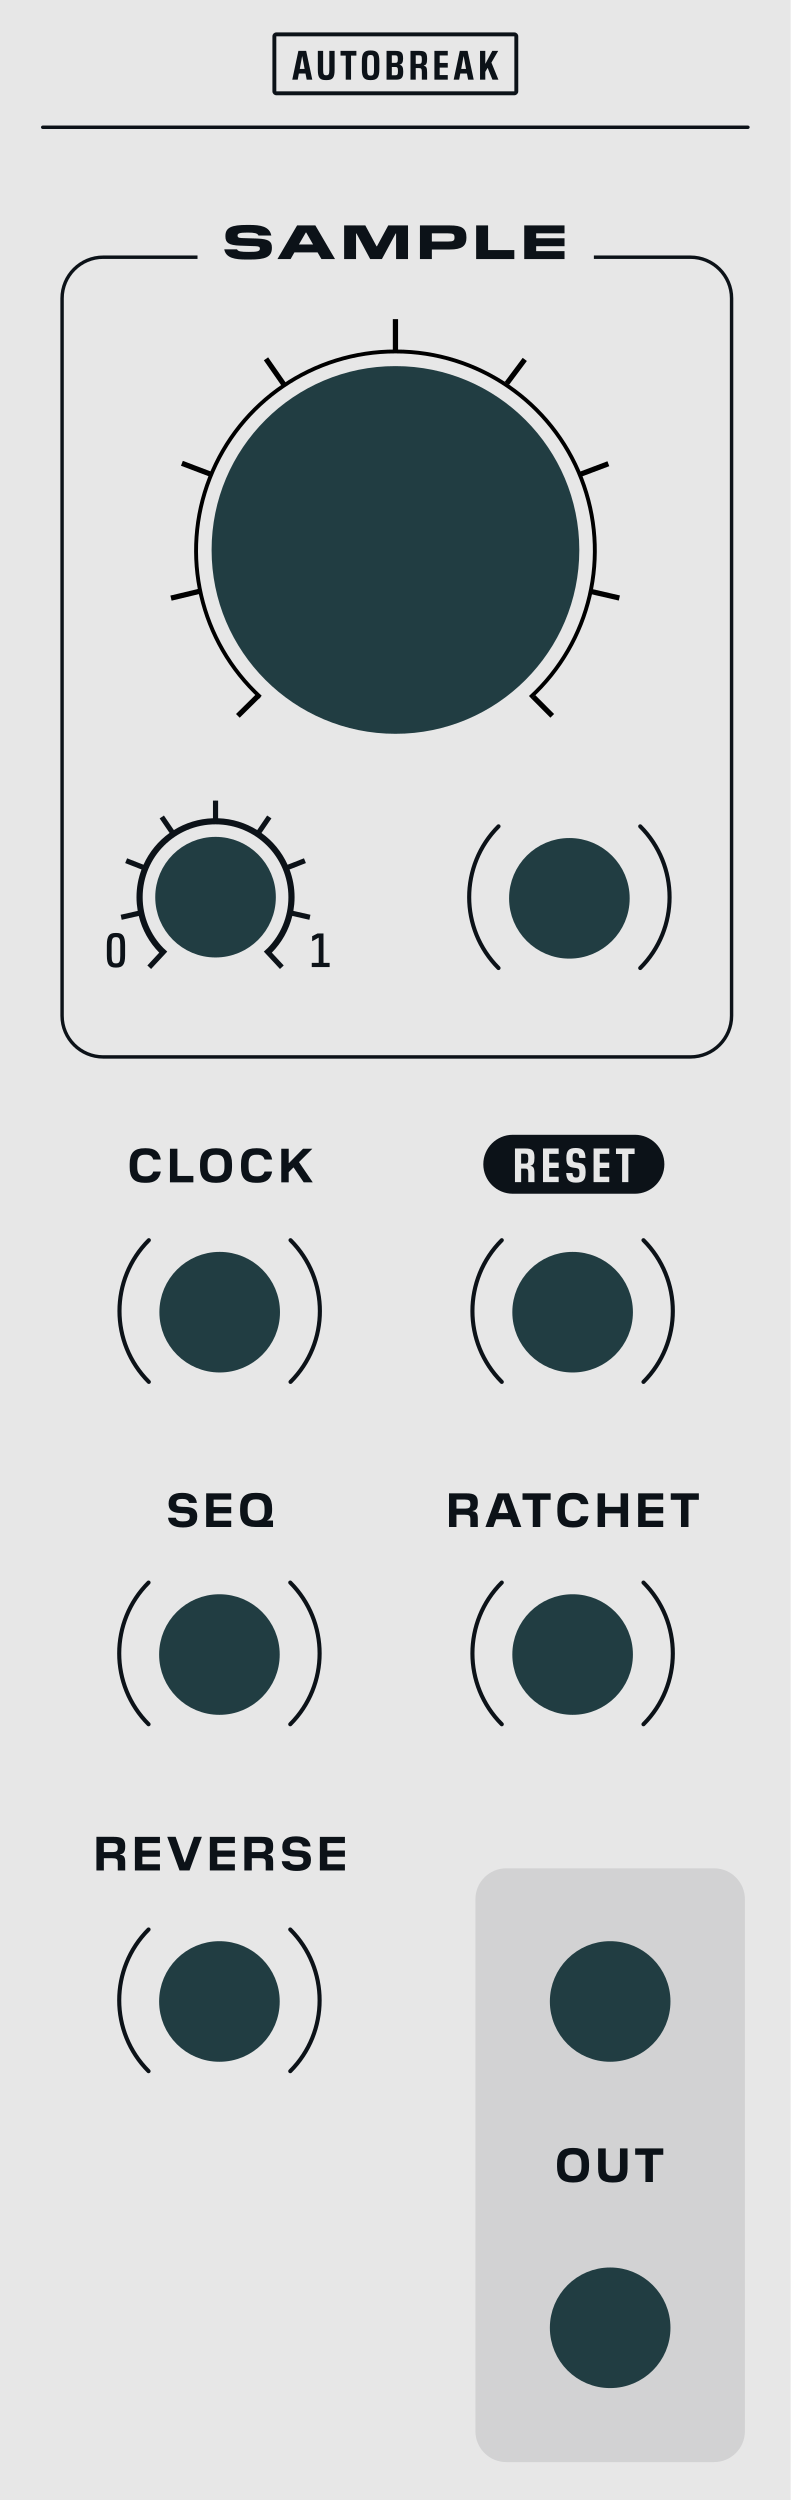
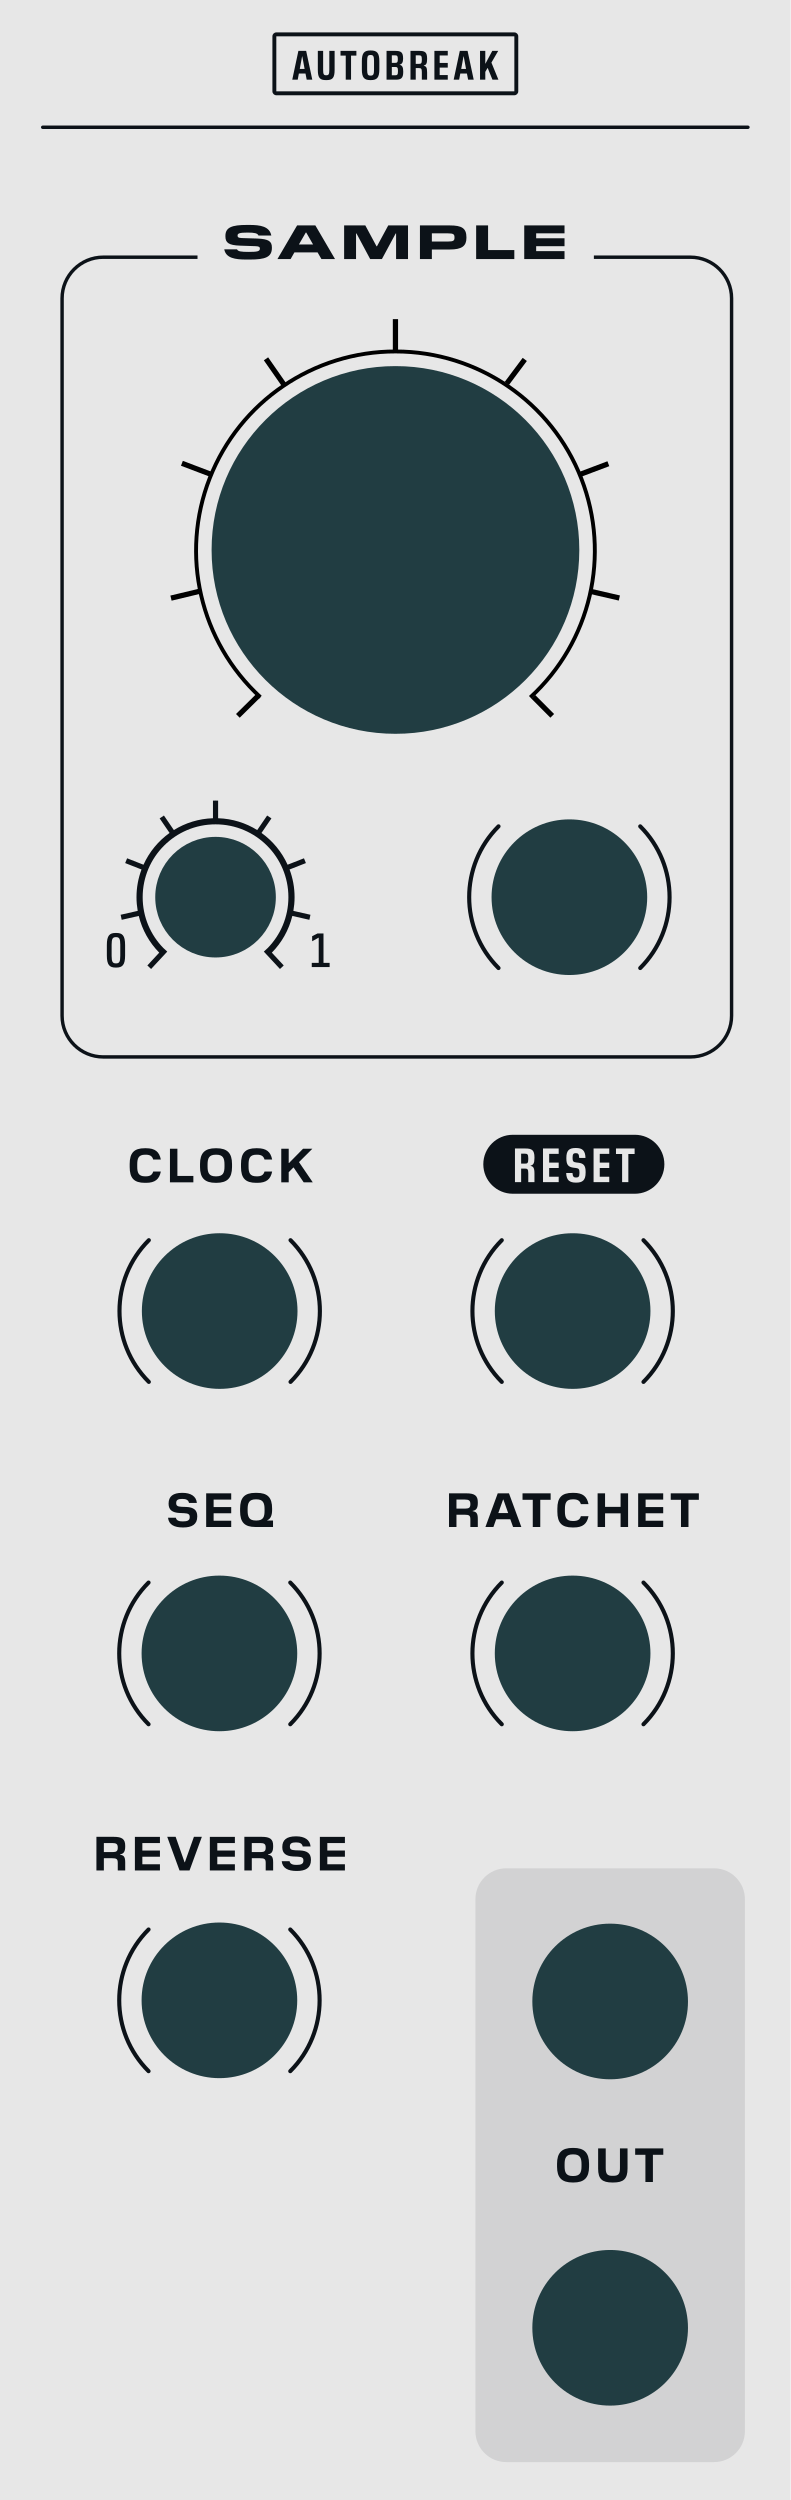
<svg xmlns="http://www.w3.org/2000/svg" version="1.1" id="Ebene_2" x="0px" y="0px" width="40.64mm" height="128.5mm" viewBox="0 0 115.2 364.252" style="enable-background:new 0 0 115.2 364.252;" xml:space="preserve">
  <defs id="defs63" />
  <style type="text/css" id="style2">
	.st0{fill:#F3EDE7;}
</style>
  <rect style="fill:#e7e7e7;fill-opacity:1;stroke-width:0.726;stroke-dasharray:none" id="rect350" width="115.2" height="364.252" x="0" y="-2.8421709e-14" />
  <path class="st0" d="M 82.251,36.591 H 78.119 V 35.87 h 4.132 V 34.714 H 78.119 V 34 h 4.132 v -1.156 h -5.869 v 4.903 h 5.869 z m -7.314,-0.154 h -3.824 v -3.593 h -1.737 v 4.903 h 5.561 z M 65.275,34 c 0.784,0 0.945,0.14 0.945,0.567 v 0.063 c 0,0.42 -0.147,0.561 -0.938,0.561 h -2.36 V 34 Z m -2.353,2.353 h 2.62 c 1.765,0 2.416,-0.519 2.416,-1.688 v -0.098 c 0,-1.317 -0.686,-1.723 -2.416,-1.723 h -4.356 v 4.903 h 1.737 v -1.394 z m -3.475,-3.509 h -2.878 l -1.646,3.04 H 54.86 l -1.632,-3.04 h -3.089 v 4.903 h 1.737 v -3.733 h 0.063 l 1.996,3.733 h 1.709 l 2.01,-3.733 h 0.056 v 3.733 h 1.737 z m -14.829,1.036 0.995,1.737 h -2.059 l 1.001,-1.737 z m 1.331,-1.036 h -2.661 l -2.865,4.903 h 1.919 l 0.553,-0.974 h 3.376 l 0.561,0.974 h 1.982 z m -9.556,4.972 c 2.255,0 3.222,-0.35 3.222,-1.695 v -0.056 c 0,-0.903 -0.462,-1.239 -2.143,-1.31 l -2.248,-0.07 c -0.498,-0.021 -0.609,-0.126 -0.609,-0.35 v -0.014 c 0,-0.308 0.259,-0.434 1.457,-0.434 1.037,0 1.457,0.098 1.59,0.434 h 1.87 c -0.259,-1.338 -1.59,-1.548 -3.201,-1.548 h -0.35 c -2.22,0 -3.138,0.364 -3.138,1.597 v 0.07 c 0,0.931 0.476,1.295 2.143,1.352 l 2.27,0.077 c 0.483,0.021 0.609,0.119 0.609,0.343 v 0.035 c -0.014,0.364 -0.357,0.456 -1.597,0.456 -1.163,0 -1.59,-0.07 -1.73,-0.371 h -1.863 c 0.245,1.289 1.59,1.484 3.222,1.484 z" id="path4" style="stroke:none;fill-opacity:1;fill:#0c1218" />
  <path class="st0" d="m 86.528,37.723 h 14.063 c 1.589,0 3.025,0.643 4.066,1.684 1.041,1.041 1.684,2.477 1.684,4.066 v 104.523 c 0,1.589 -0.643,3.025 -1.684,4.066 -1.041,1.041 -2.477,1.684 -4.066,1.684 H 15.046 c -1.589,0 -3.025,-0.643 -4.066,-1.684 -1.041,-1.041 -1.684,-2.477 -1.684,-4.066 V 43.473 c 0,-1.589 0.643,-3.025 1.684,-4.066 1.041,-1.041 2.477,-1.684 4.066,-1.684 h 13.731 v -0.5 H 15.046 c -3.452,0 -6.25,2.798 -6.25,6.25 v 104.523 c 0,3.452 2.798,6.25 6.25,6.25 h 85.545 c 3.452,0 6.25,-2.798 6.25,-6.25 V 43.473 c 0,-3.452 -2.798,-6.25 -6.25,-6.25 H 86.528 Z" id="path6" style="stroke:none;fill-opacity:1;fill:#0c1218" />
  <path class="st0" d="m 45.078,134.018 c 0.058,-0.243 0.11,-0.488 0.156,-0.736 l -2.488,-0.566 c 0.113,-0.648 0.176,-1.313 0.175,-1.993 0,-1.421 -0.259,-2.781 -0.73,-4.038 l 2.38,-0.935 c -0.089,-0.235 -0.184,-0.467 -0.285,-0.696 l -2.384,0.936 c -0.84,-1.86 -2.158,-3.455 -3.8,-4.631 l 1.446,-2.117 c -0.204,-0.145 -0.412,-0.285 -0.624,-0.42 l -1.447,2.118 c -1.663,-1.035 -3.61,-1.656 -5.697,-1.723 v -2.566 c -0.125,-0.003 -0.25,-0.009 -0.376,-0.009 -0.126,0 -0.251,0.006 -0.376,0.009 v 2.566 c -2.087,0.067 -4.033,0.688 -5.697,1.723 l -1.447,-2.118 c -0.212,0.135 -0.42,0.275 -0.624,0.42 l 1.446,2.117 c -1.641,1.176 -2.96,2.772 -3.8,4.631 l -2.384,-0.936 c -0.101,0.229 -0.196,0.461 -0.285,0.696 l 2.38,0.935 c -0.471,1.257 -0.73,2.617 -0.73,4.038 0,0.68 0.062,1.345 0.176,1.993 l -2.488,0.566 c 0.046,0.248 0.098,0.493 0.156,0.736 l 2.485,-0.565 c 0.5,2.054 1.549,3.893 2.984,5.349 l -1.731,1.865 c 0.178,0.177 0.361,0.348 0.548,0.516 l 2.351,-2.532 -0.551,-0.512 -0.003,0.003 c -1.872,-1.915 -3.026,-4.529 -3.026,-7.419 0,-2.933 1.188,-5.584 3.109,-7.506 1.923,-1.922 4.574,-3.109 7.507,-3.109 2.933,0 5.584,1.188 7.507,3.109 1.922,1.923 3.109,4.574 3.109,7.506 0,2.889 -1.154,5.504 -3.026,7.419 l -0.003,-0.003 -0.551,0.512 2.351,2.532 c 0.187,-0.167 0.37,-0.339 0.548,-0.516 l -1.731,-1.865 c 1.435,-1.456 2.484,-3.295 2.984,-5.349 z" id="path8" style="stroke:none;fill-opacity:1;fill:#0c1218" />
  <path class="st0" d="m 16.898,140.366 c -0.479,0 -0.634,-0.21 -0.634,-1.093 v -1.632 c 0,-0.883 0.155,-1.1 0.634,-1.1 0.471,0 0.626,0.217 0.626,1.1 v 1.632 c 0,0.883 -0.148,1.093 -0.626,1.093 z m 0.042,0.61 c 0.887,0 1.287,-0.371 1.287,-1.758 v -1.521 c 0,-1.4 -0.394,-1.765 -1.287,-1.765 h -0.085 c -0.886,0 -1.287,0.364 -1.287,1.765 v 1.521 c 0,1.387 0.401,1.758 1.287,1.758 z" id="path10" style="stroke:none;fill-opacity:1;fill:#0c1218" />
  <polygon class="st0" points="47.133,136.003 46.268,136.003 45.48,136.401 45.48,137.145 46.402,136.626 46.437,136.626 46.437,140.289 45.424,140.289 45.424,140.905 48.027,140.905 48.027,140.289 47.133,140.289 " id="polygon12" style="stroke:none;fill-opacity:1;fill:#0c1218" />
  <path class="st0" d="m 42.065,170.792 0.672,-0.679 h 0.049 l 1.463,2.157 h 1.324 l -2.01,-2.949 1.954,-1.954 H 44.16 l -2.052,2.087 h -0.042 v -2.087 H 40.98 v 4.903 h 1.085 z m -4.577,1.548 c 1.345,0 1.94,-0.532 2.165,-1.646 h -1.114 c -0.14,0.504 -0.476,0.7 -1.085,0.7 h -0.091 c -0.974,0 -1.148,-0.539 -1.148,-1.429 v -0.294 c 0,-0.889 0.175,-1.429 1.148,-1.429 h 0.091 c 0.609,0 0.945,0.196 1.085,0.701 h 1.114 c -0.224,-1.114 -0.82,-1.646 -2.165,-1.646 h -0.161 c -1.583,0 -2.213,0.687 -2.213,2.304 v 0.434 c 0,1.618 0.63,2.304 2.213,2.304 h 0.161 z m -6.069,-0.945 c -0.974,0 -1.177,-0.539 -1.177,-1.429 v -0.294 c 0,-0.889 0.203,-1.429 1.177,-1.429 h 0.119 c 0.967,0 1.17,0.54 1.17,1.429 v 0.294 c 0,0.903 -0.203,1.415 -1.17,1.429 z m 0.105,0.945 c 1.576,0 2.283,-0.686 2.283,-2.304 v -0.427 c 0,-1.618 -0.708,-2.311 -2.283,-2.311 h -0.091 c -1.59,0 -2.29,0.693 -2.29,2.311 v 0.427 c 0,1.618 0.7,2.304 2.29,2.304 z m -3.352,-1.008 h -2.325 v -3.964 h -1.085 v 4.903 h 3.411 v -0.939 z m -6.903,1.008 c 1.345,0 1.94,-0.532 2.165,-1.646 H 22.32 c -0.14,0.504 -0.477,0.7 -1.085,0.7 h -0.091 c -0.974,0 -1.148,-0.539 -1.148,-1.429 v -0.294 c 0,-0.889 0.175,-1.429 1.148,-1.429 h 0.091 c 0.609,0 0.945,0.196 1.085,0.701 h 1.114 c -0.224,-1.114 -0.82,-1.646 -2.165,-1.646 h -0.161 c -1.583,0 -2.213,0.687 -2.213,2.304 v 0.434 c 0,1.618 0.63,2.304 2.213,2.304 h 0.161 z" id="path38" style="stroke:none;fill-opacity:1;fill:#0c1218" />
  <path class="st0" d="m 37.257,221.539 c -0.974,0 -1.177,-0.54 -1.177,-1.429 v -0.224 c 0,-0.889 0.203,-1.429 1.177,-1.429 h 0.119 c 0.967,0 1.17,0.54 1.17,1.429 v 0.224 c 0,0.904 -0.175,1.415 -1.149,1.429 z m 2.521,0.006 h -0.833 v -0.049 c 0.456,-0.161 0.701,-0.694 0.701,-1.471 v -0.231 c 0,-1.59 -0.645,-2.283 -2.234,-2.283 h -0.196 c -1.59,0 -2.234,0.693 -2.234,2.311 v 0.357 c 0,1.618 0.644,2.304 2.234,2.304 h 2.563 v -0.938 z m -6.09,0.028 h -2.563 v -1.092 h 2.563 v -0.904 h -2.563 v -1.085 h 2.563 v -0.911 h -3.649 v 4.903 h 3.649 z m -6.994,0.981 c 1.239,0 2.045,-0.427 2.045,-1.583 v -0.063 c 0,-0.89 -0.518,-1.296 -1.604,-1.345 l -0.665,-0.021 c -0.638,-0.028 -0.799,-0.182 -0.799,-0.54 v -0.035 c 0,-0.413 0.267,-0.574 0.875,-0.574 0.533,0 0.89,0.119 0.995,0.588 h 1.142 c -0.084,-0.987 -0.91,-1.471 -2.073,-1.471 h -0.084 c -1.31,0 -1.961,0.518 -1.961,1.548 v 0.049 c 0,0.875 0.532,1.289 1.604,1.338 l 0.672,0.028 c 0.623,0.028 0.798,0.182 0.798,0.54 v 0.063 c 0,0.441 -0.329,0.595 -0.98,0.595 -0.462,0 -0.938,-0.063 -1.037,-0.539 H 24.48 c 0.112,1.037 0.945,1.421 2.15,1.421 h 0.064 z" id="path40" style="stroke:none;fill-opacity:1;fill:#0c1218" />
  <path class="st0" d="M 50.254,271.621 H 47.69 v -1.092 h 2.564 v -0.904 H 47.69 v -1.085 h 2.564 v -0.911 h -3.649 v 4.903 h 3.649 z m -6.994,0.98 c 1.239,0 2.045,-0.427 2.045,-1.583 v -0.063 c 0,-0.89 -0.518,-1.296 -1.604,-1.345 l -0.665,-0.021 c -0.638,-0.028 -0.799,-0.182 -0.799,-0.54 v -0.035 c 0,-0.413 0.266,-0.574 0.875,-0.574 0.533,0 0.89,0.119 0.995,0.588 h 1.142 c -0.084,-0.987 -0.91,-1.471 -2.073,-1.471 h -0.084 c -1.31,0 -1.961,0.518 -1.961,1.548 v 0.049 c 0,0.875 0.532,1.289 1.604,1.338 l 0.672,0.028 c 0.623,0.028 0.798,0.182 0.798,0.54 v 0.063 c 0,0.441 -0.329,0.595 -0.98,0.595 -0.462,0 -0.938,-0.063 -1.037,-0.539 h -1.142 c 0.112,1.037 0.945,1.421 2.15,1.421 h 0.064 z m -5.362,-4.069 c 0.616,0 0.812,0.154 0.812,0.651 v 0.042 c 0,0.469 -0.196,0.623 -0.701,0.623 h -1.324 v -1.316 z m -1.211,2.213 h 1.205 c 0.645,0 0.82,0.119 0.82,0.672 v 1.114 h 1.085 v -1.184 c 0,-0.854 -0.231,-1.03 -0.75,-1.114 v -0.049 c 0.525,-0.084 0.75,-0.406 0.75,-1.135 v -0.126 c 0,-0.953 -0.448,-1.296 -1.667,-1.296 h -2.528 v 4.903 h 1.085 z m -2.463,0.876 H 31.66 v -1.092 h 2.563 v -0.904 H 31.66 v -1.085 h 2.563 v -0.911 h -3.649 v 4.903 h 3.649 v -0.911 z m -4.815,-3.993 h -1.156 l -1.317,3.705 h -0.042 l -1.303,-3.705 h -1.226 l 1.793,4.903 h 1.457 z m -6.105,3.993 H 20.74 v -1.092 h 2.563 v -0.904 H 20.74 v -1.085 h 2.563 v -0.911 h -3.649 v 4.903 h 3.649 v -0.911 z m -6.959,-3.089 c 0.616,0 0.812,0.154 0.812,0.651 v 0.042 c 0,0.469 -0.196,0.623 -0.701,0.623 h -1.324 v -1.316 z m -1.212,2.213 h 1.205 c 0.645,0 0.82,0.119 0.82,0.672 v 1.114 h 1.085 v -1.184 c 0,-0.854 -0.231,-1.03 -0.75,-1.114 v -0.049 c 0.525,-0.084 0.75,-0.406 0.75,-1.135 v -0.126 c 0,-0.953 -0.448,-1.296 -1.667,-1.296 h -2.528 v 4.903 h 1.085 z" id="path42" style="stroke:none;fill-opacity:1;fill:#0c1218" />
  <path class="st0" d="m 100.311,218.52 h 1.513 v -0.938 h -4.097 v 0.938 h 1.492 v 3.964 h 1.093 v -3.964 z m -3.682,3.053 h -2.563 v -1.092 h 2.563 v -0.904 h -2.563 v -1.085 h 2.563 v -0.911 H 92.98 v 4.903 h 3.649 z m -5.116,-3.992 H 90.42 v 1.975 h -2.262 v -1.975 h -1.085 v 4.903 h 1.085 v -1.989 h 2.262 v 1.989 h 1.093 z m -7.932,4.973 c 1.345,0 1.94,-0.532 2.165,-1.646 h -1.114 c -0.14,0.504 -0.476,0.7 -1.085,0.7 h -0.091 c -0.974,0 -1.148,-0.539 -1.148,-1.429 v -0.294 c 0,-0.889 0.175,-1.429 1.148,-1.429 h 0.091 c 0.609,0 0.945,0.196 1.085,0.701 h 1.114 c -0.224,-1.114 -0.82,-1.646 -2.165,-1.646 H 83.42 c -1.583,0 -2.213,0.687 -2.213,2.304 v 0.434 c 0,1.618 0.63,2.304 2.213,2.304 h 0.161 z m -4.865,-4.034 h 1.513 v -0.938 h -4.097 v 0.938 h 1.492 v 3.964 h 1.093 v -3.964 z m -5.369,-0.028 0.693,1.961 h -1.436 l 0.693,-1.961 z m 0.812,-0.911 H 72.52 l -1.793,4.903 h 1.163 l 0.399,-1.121 h 2.066 l 0.399,1.121 h 1.205 z m -6.44,0.904 c 0.616,0 0.812,0.154 0.812,0.651 v 0.042 c 0,0.469 -0.196,0.623 -0.701,0.623 h -1.324 v -1.316 z m -1.212,2.213 h 1.205 c 0.645,0 0.82,0.119 0.82,0.672 v 1.114 h 1.085 V 221.3 c 0,-0.854 -0.231,-1.03 -0.75,-1.114 v -0.049 c 0.525,-0.084 0.75,-0.406 0.75,-1.135 v -0.126 c 0,-0.953 -0.448,-1.296 -1.667,-1.296 h -2.528 v 4.903 h 1.085 z" id="path44" style="stroke:none;fill-opacity:1;fill:#0c1218" />
  <path class="st0" d="m 76.45,168.092 h -0.521 v 1.45 h 0.556 c 0.345,0 0.485,-0.07 0.485,-0.651 v -0.14 c 0,-0.589 -0.148,-0.659 -0.52,-0.659 z m 16.054,-2.753 H 74.713 c -2.372,0 -4.295,1.923 -4.295,4.295 0,2.372 1.923,4.295 4.295,4.295 h 17.791 c 2.372,0 4.295,-1.923 4.295,-4.295 0,-2.372 -1.923,-4.295 -4.295,-4.295 z m -14.633,3.391 c 0,0.792 -0.19,1.008 -0.57,1.106 v 0.035 c 0.38,0.084 0.57,0.238 0.57,1.121 v 1.247 h -0.9 v -1.303 c 0,-0.602 -0.134,-0.672 -0.514,-0.672 H 75.93 v 1.975 h -0.9 v -4.903 h 1.512 c 0.936,0 1.33,0.21 1.33,1.303 v 0.091 z m 3.53,-0.61 h -1.386 v 1.268 h 1.386 v 0.792 h -1.386 v 1.274 h 1.386 v 0.785 h -2.286 v -4.903 h 2.286 z m 3.924,2.739 c 0,1.121 -0.464,1.45 -1.364,1.45 h -0.07 c -0.443,0 -0.788,-0.098 -1.02,-0.301 -0.232,-0.203 -0.359,-0.575 -0.38,-1.1 h 0.921 c 0.028,0.553 0.211,0.658 0.514,0.658 0.358,0 0.499,-0.133 0.499,-0.63 v -0.119 c 0,-0.441 -0.091,-0.581 -0.492,-0.637 l -0.352,-0.042 c -0.773,-0.098 -1.062,-0.42 -1.062,-1.352 v -0.077 c 0,-1.093 0.408,-1.443 1.337,-1.443 h 0.084 c 0.887,0 1.337,0.35 1.365,1.443 H 84.39 c -0.027,-0.582 -0.168,-0.693 -0.499,-0.693 -0.338,0 -0.464,0.14 -0.464,0.623 v 0.098 c 0,0.427 0.091,0.582 0.492,0.63 l 0.352,0.042 c 0.773,0.098 1.055,0.42 1.055,1.352 v 0.098 z m 3.445,-2.739 h -1.386 v 1.268 h 1.386 v 0.792 h -1.386 v 1.274 h 1.386 v 0.785 h -2.286 v -4.903 h 2.286 z m 3.694,0.014 H 91.55 v 4.104 h -0.908 v -4.104 h -0.893 v -0.799 h 2.715 z" id="path48" style="stroke:none;fill-opacity:1;fill:#0c1218" />
  <path class="st0" d="m 6.222,18.793 h 102.755 c 0.138,0 0.25,-0.112 0.25,-0.25 0,-0.138 -0.112,-0.25 -0.25,-0.25 H 6.222 c -0.138,0 -0.25,0.112 -0.25,0.25 0,0.138 0.112,0.25 0.25,0.25" id="path52" style="stroke:none;fill-opacity:1;fill:#0c1218" />
  <path class="st0" d="m 74.941,5.293 v 8.018 h -34.681 V 5.293 h 34.681 m 0,-0.571 h -34.681 c -0.315,0 -0.57,0.255 -0.57,0.57 v 8.018 c 0,0.315 0.255,0.57 0.57,0.57 h 34.681 c 0.315,0 0.57,-0.255 0.57,-0.57 V 5.293 c 0,-0.315 -0.255,-0.571 -0.57,-0.571 z" id="path54" style="fill:#0c1218;fill-opacity:1;stroke:none" />
  <path class="st0" d="m 70.708,10.472 0.323,-0.558 h 0.03 l 0.689,1.697 h 0.87 l -1.02,-2.489 0.989,-1.709 h -0.863 l -0.996,1.859 h -0.023 V 7.414 h -0.766 v 4.198 h 0.768 v -1.14 z m -3.144,-2.255 0.336,1.829 h -0.702 l 0.336,-1.829 z m 0.563,-0.803 h -1.133 l -0.894,4.198 h 0.797 l 0.168,-0.899 h 0.966 l 0.174,0.899 h 0.815 z m -2.886,3.525 h -1.18 V 9.848 h 1.18 V 9.171 h -1.18 V 8.085 h 1.18 V 7.414 h -1.948 v 4.198 h 1.948 z m -4.223,-2.877 c 0.318,0 0.444,0.06 0.444,0.563 v 0.12 c 0,0.498 -0.12,0.558 -0.414,0.558 h -0.474 V 8.062 Z m -0.444,1.858 h 0.449 c 0.324,0 0.438,0.06 0.438,0.576 v 1.115 h 0.768 v -1.067 c 0,-0.756 -0.162,-0.888 -0.486,-0.959 v -0.03 c 0.324,-0.084 0.486,-0.27 0.486,-0.948 V 8.529 c 0,-0.935 -0.336,-1.115 -1.134,-1.115 h -1.289 v 4.198 h 0.768 z m -3.042,-0.162 c 0.324,0 0.45,0.042 0.45,0.54 v 0.12 c 0,0.492 -0.126,0.552 -0.45,0.552 h -0.443 V 9.758 Z m 0,-1.696 c 0.312,0 0.432,0.06 0.432,0.545 v 0.024 c 0,0.48 -0.12,0.528 -0.42,0.528 h -0.455 V 8.062 Z m 1.218,2.344 c 0,-0.629 -0.162,-0.887 -0.516,-0.959 v -0.03 c 0.329,-0.072 0.497,-0.336 0.497,-0.87 V 8.505 c 0,-0.905 -0.329,-1.091 -1.127,-1.091 h -1.283 v 4.198 h 1.307 c 0.786,0 1.122,-0.198 1.122,-1.115 z m -4.776,0.612 c -0.197,0 -0.323,-0.06 -0.39,-0.186 -0.06,-0.125 -0.09,-0.348 -0.09,-0.666 V 8.865 c 0,-0.324 0.03,-0.545 0.09,-0.666 0.066,-0.126 0.192,-0.186 0.39,-0.186 h 0.042 c 0.198,0 0.324,0.06 0.384,0.186 0.066,0.12 0.096,0.342 0.096,0.666 v 1.301 c 0,0.318 -0.029,0.54 -0.096,0.666 -0.06,0.126 -0.186,0.186 -0.384,0.186 z m 0.054,0.653 c 0.888,0 1.242,-0.348 1.242,-1.559 V 8.919 c 0,-1.217 -0.354,-1.565 -1.242,-1.565 h -0.065 c -0.882,0 -1.241,0.348 -1.241,1.565 v 1.193 c 0,1.211 0.359,1.559 1.241,1.559 z m -2.88,-3.574 h 0.779 V 7.414 h -2.314 v 0.684 h 0.762 v 3.514 h 0.773 z m -3.581,3.574 c 0.863,0 1.187,-0.294 1.187,-1.487 v -2.77 h -0.773 v 2.776 c 0,0.63 -0.096,0.774 -0.426,0.774 h -0.048 c -0.33,0 -0.426,-0.144 -0.426,-0.774 V 7.414 h -0.773 v 2.771 c 0,1.193 0.324,1.487 1.188,1.487 h 0.071 z m -3.523,-3.454 0.336,1.829 h -0.702 l 0.336,-1.829 z m 0.564,-0.803 h -1.133 l -0.894,4.198 h 0.797 l 0.168,-0.899 h 0.966 l 0.174,0.899 h 0.815 z" id="path56" style="fill:#0c1218;fill-opacity:1;stroke:none" />
  <ellipse style="fill:#213d42;stroke:none;stroke-width:0.283" id="wav_knob" cx="57.618" cy="80.129" rx="26.788" ry="26.788" />
  <circle style="fill:#213d42;stroke:none;stroke-width:0.283" id="wav_attn_knob" cx="31.405" cy="130.719" r="8.786" />
  <g id="g3">
    <g id="g2">
      <path class="st0" d="m 72.848,140.832 c -2.793,-2.793 -4.188,-6.45 -4.188,-10.111 0,-3.66 1.395,-7.318 4.188,-10.11 0.117,-0.117 0.117,-0.307 0,-0.424 -0.117,-0.117 -0.307,-0.117 -0.424,0 -2.909,2.908 -4.364,6.723 -4.364,10.535 0,3.812 1.455,7.626 4.364,10.535 0.117,0.117 0.307,0.117 0.424,0 0.117,-0.117 0.117,-0.307 0,-0.425 z" id="path14" style="stroke:none;fill-opacity:1;fill:#0c1218" />
      <path class="st0" d="m 93.069,120.611 c 2.793,2.793 4.188,6.45 4.188,10.111 0,3.66 -1.395,7.318 -4.188,10.111 -0.117,0.117 -0.117,0.307 0,0.424 0.117,0.117 0.307,0.117 0.424,0 2.909,-2.908 4.364,-6.723 4.364,-10.535 0,-3.812 -1.455,-7.626 -4.364,-10.535 -0.117,-0.117 -0.307,-0.117 -0.424,0 -0.118,0.117 -0.118,0.307 0,0.424 z" id="path16" style="stroke:none;fill-opacity:1;fill:#0c1218" />
    </g>
-     <circle style="fill:#213d42;stroke:none;stroke-width:0.283" id="wav_input" cx="82.959" cy="130.887" r="8.786" />
+     <circle style="fill:#213d42;stroke:none;stroke-width:0.283" id="wav_input" cx="82.959" cy="130.722" r="11.339" />
  </g>
  <g id="g3-0" transform="translate(-50.95062,60.2992)">
    <g id="g2-4">
      <path class="st0" d="m 72.848,140.832 c -2.793,-2.793 -4.188,-6.45 -4.188,-10.111 0,-3.66 1.395,-7.318 4.188,-10.11 0.117,-0.117 0.117,-0.307 0,-0.424 -0.117,-0.117 -0.307,-0.117 -0.424,0 -2.909,2.908 -4.364,6.723 -4.364,10.535 0,3.812 1.455,7.626 4.364,10.535 0.117,0.117 0.307,0.117 0.424,0 0.117,-0.117 0.117,-0.307 0,-0.425 z" id="path14-8" style="fill:#0c1218;fill-opacity:1;stroke:none" />
      <path class="st0" d="m 93.069,120.611 c 2.793,2.793 4.188,6.45 4.188,10.111 0,3.66 -1.395,7.318 -4.188,10.111 -0.117,0.117 -0.117,0.307 0,0.424 0.117,0.117 0.307,0.117 0.424,0 2.909,-2.908 4.364,-6.723 4.364,-10.535 0,-3.812 -1.455,-7.626 -4.364,-10.535 -0.117,-0.117 -0.307,-0.117 -0.424,0 -0.118,0.117 -0.118,0.307 0,0.424 z" id="path16-3" style="fill:#0c1218;fill-opacity:1;stroke:none" />
    </g>
-     <circle style="fill:#213d42;stroke:none;stroke-width:0.283" id="clock_input" cx="82.959" cy="130.887" r="8.786" />
+     <circle style="fill:#213d42;stroke:none;stroke-width:0.283" id="clock_input" cx="82.959" cy="130.722" r="11.339" />
  </g>
-   <g id="g3-0-77" transform="translate(-50.98976,110.1817)">
-     <g id="g2-4-7">
-       <path class="st0" d="m 72.848,140.832 c -2.793,-2.793 -4.188,-6.45 -4.188,-10.111 0,-3.66 1.395,-7.318 4.188,-10.11 0.117,-0.117 0.117,-0.307 0,-0.424 -0.117,-0.117 -0.307,-0.117 -0.424,0 -2.909,2.908 -4.364,6.723 -4.364,10.535 0,3.812 1.455,7.626 4.364,10.535 0.117,0.117 0.307,0.117 0.424,0 0.117,-0.117 0.117,-0.307 0,-0.425 z" id="path14-8-7" style="fill:#0c1218;fill-opacity:1;stroke:none" />
-       <path class="st0" d="m 93.069,120.611 c 2.793,2.793 4.188,6.45 4.188,10.111 0,3.66 -1.395,7.318 -4.188,10.111 -0.117,0.117 -0.117,0.307 0,0.424 0.117,0.117 0.307,0.117 0.424,0 2.909,-2.908 4.364,-6.723 4.364,-10.535 0,-3.812 -1.455,-7.626 -4.364,-10.535 -0.117,-0.117 -0.307,-0.117 -0.424,0 -0.118,0.117 -0.118,0.307 0,0.424 z" id="path16-3-2" style="fill:#0c1218;fill-opacity:1;stroke:none" />
-     </g>
-     <circle style="fill:#213d42;stroke:none;stroke-width:0.283" id="sequence_input" cx="82.959" cy="130.887" r="8.786" />
+   <g id="g2-4-7" transform="translate(-50.98976,110.1817)">
+     <path class="st0" d="m 72.848,140.832 c -2.793,-2.793 -4.188,-6.45 -4.188,-10.111 0,-3.66 1.395,-7.318 4.188,-10.11 0.117,-0.117 0.117,-0.307 0,-0.424 -0.117,-0.117 -0.307,-0.117 -0.424,0 -2.909,2.908 -4.364,6.723 -4.364,10.535 0,3.812 1.455,7.626 4.364,10.535 0.117,0.117 0.307,0.117 0.424,0 0.117,-0.117 0.117,-0.307 0,-0.425 z" id="path14-8-7" style="fill:#0c1218;fill-opacity:1;stroke:none" />
+     <path class="st0" d="m 93.069,120.611 c 2.793,2.793 4.188,6.45 4.188,10.111 0,3.66 -1.395,7.318 -4.188,10.111 -0.117,0.117 -0.117,0.307 0,0.424 0.117,0.117 0.307,0.117 0.424,0 2.909,-2.908 4.364,-6.723 4.364,-10.535 0,-3.812 -1.455,-7.626 -4.364,-10.535 -0.117,-0.117 -0.307,-0.117 -0.424,0 -0.118,0.117 -0.118,0.307 0,0.424 z" id="path16-3-2" style="fill:#0c1218;fill-opacity:1;stroke:none" />
  </g>
-   <g id="g2-4-7-9" transform="translate(0.4732341,110.1817)">
-     <path class="st0" d="m 72.848,140.832 c -2.793,-2.793 -4.188,-6.45 -4.188,-10.111 0,-3.66 1.395,-7.318 4.188,-10.11 0.117,-0.117 0.117,-0.307 0,-0.424 -0.117,-0.117 -0.307,-0.117 -0.424,0 -2.909,2.908 -4.364,6.723 -4.364,10.535 0,3.812 1.455,7.626 4.364,10.535 0.117,0.117 0.307,0.117 0.424,0 0.117,-0.117 0.117,-0.307 0,-0.425 z" id="path14-8-7-5" style="fill:#0c1218;fill-opacity:1;stroke:none" />
-     <path class="st0" d="m 93.069,120.611 c 2.793,2.793 4.188,6.45 4.188,10.111 0,3.66 -1.395,7.318 -4.188,10.111 -0.117,0.117 -0.117,0.307 0,0.424 0.117,0.117 0.307,0.117 0.424,0 2.909,-2.908 4.364,-6.723 4.364,-10.535 0,-3.812 -1.455,-7.626 -4.364,-10.535 -0.117,-0.117 -0.307,-0.117 -0.424,0 -0.118,0.117 -0.118,0.307 0,0.424 z" id="path16-3-2-6" style="fill:#0c1218;fill-opacity:1;stroke:none" />
+   <circle style="fill:#213d42;stroke:none;stroke-width:0.283" id="sequence_input" cx="31.969" cy="240.904" r="11.339" />
+   <circle style="fill:#213d42;stroke:none;stroke-width:0.283" id="ratchet_input" cx="83.432" cy="240.904" r="11.339" />
+   <g id="g1">
+     <path class="st0" d="m 73.321,251.014 c -2.793,-2.793 -4.188,-6.45 -4.188,-10.111 0,-3.66 1.395,-7.318 4.188,-10.11 0.117,-0.117 0.117,-0.307 0,-0.424 -0.117,-0.117 -0.307,-0.117 -0.424,0 -2.909,2.908 -4.364,6.723 -4.364,10.535 0,3.812 1.455,7.626 4.364,10.535 0.117,0.117 0.307,0.117 0.424,0 0.117,-0.117 0.117,-0.307 0,-0.425 z" id="path14-8-7-5" style="fill:#0c1218;fill-opacity:1;stroke:none" />
+     <path class="st0" d="m 93.542,230.793 c 2.793,2.793 4.188,6.45 4.188,10.111 0,3.66 -1.395,7.318 -4.188,10.111 -0.117,0.117 -0.117,0.307 0,0.424 0.117,0.117 0.307,0.117 0.424,0 2.909,-2.908 4.364,-6.723 4.364,-10.535 0,-3.812 -1.455,-7.626 -4.364,-10.535 -0.117,-0.117 -0.307,-0.117 -0.424,0 -0.118,0.117 -0.118,0.307 0,0.424 z" id="path16-3-2-6" style="fill:#0c1218;fill-opacity:1;stroke:none" />
  </g>
-   <circle style="fill:#213d42;stroke:none;stroke-width:0.283" id="ratchet_input" cx="83.432" cy="241.068" r="8.786" />
  <g id="g3-0-7" transform="translate(0.4732341,60.30045)">
    <g id="g2-4-0">
      <path class="st0" d="m 72.848,140.832 c -2.793,-2.793 -4.188,-6.45 -4.188,-10.111 0,-3.66 1.395,-7.318 4.188,-10.11 0.117,-0.117 0.117,-0.307 0,-0.424 -0.117,-0.117 -0.307,-0.117 -0.424,0 -2.909,2.908 -4.364,6.723 -4.364,10.535 0,3.812 1.455,7.626 4.364,10.535 0.117,0.117 0.307,0.117 0.424,0 0.117,-0.117 0.117,-0.307 0,-0.425 z" id="path14-8-2" style="fill:#0c1218;fill-opacity:1;stroke:none" />
      <path class="st0" d="m 93.069,120.611 c 2.793,2.793 4.188,6.45 4.188,10.111 0,3.66 -1.395,7.318 -4.188,10.111 -0.117,0.117 -0.117,0.307 0,0.424 0.117,0.117 0.307,0.117 0.424,0 2.909,-2.908 4.364,-6.723 4.364,-10.535 0,-3.812 -1.455,-7.626 -4.364,-10.535 -0.117,-0.117 -0.307,-0.117 -0.424,0 -0.118,0.117 -0.118,0.307 0,0.424 z" id="path16-3-6" style="fill:#0c1218;fill-opacity:1;stroke:none" />
    </g>
-     <circle style="fill:#213d42;stroke:none;stroke-width:0.283" id="reset_input" cx="82.959" cy="130.887" r="8.786" />
+     <circle style="fill:#213d42;stroke:none;stroke-width:0.283" id="reset_input" cx="82.959" cy="130.722" r="11.339" />
  </g>
  <rect style="fill:#d2d2d3;fill-opacity:1;stroke:none;stroke-width:0.283" id="rect2" width="39.263" height="86.518" x="69.27" y="-358.731" rx="4.5" ry="4.5" transform="scale(1,-1)" />
  <path style="fill:none;stroke:#000000;stroke-width:0.567;stroke-dasharray:none;stroke-opacity:1" id="path1-0" d="M 97.398,-47.678 A 29.024,29.05 0 0 1 66.356,-37.218 29.024,29.05 0 0 1 45.344,-62.367 29.024,29.05 0 0 1 61.122,-91.096 29.024,29.05 0 0 1 93.596,-86.818" transform="matrix(-0.09766613,0.9952192,-0.9952355,-0.09749972,0,0)" />
  <path style="fill:none;stroke:#000000;stroke-width:0.765;stroke-dasharray:none;stroke-opacity:1" d="m 84.372,69.173 4.265,-1.609" id="path2-8" />
  <path style="fill:none;stroke:#000000;stroke-width:0.765;stroke-dasharray:none;stroke-opacity:1" d="M 30.828,69.145 26.504,67.503" id="path2-5-7" />
  <path style="fill:none;stroke:#000000;stroke-width:0.765;stroke-dasharray:none;stroke-opacity:1" d="m 73.837,55.877 2.622,-3.509" id="path2-6-2" />
  <path style="fill:none;stroke:#000000;stroke-width:0.765;stroke-dasharray:none;stroke-opacity:1" d="M 41.394,56.07 38.754,52.28" id="path2-6-9-0" />
  <path style="fill:none;stroke:#000000;stroke-width:0.765;stroke-dasharray:none;stroke-opacity:1" d="m 85.954,86.142 4.286,0.988" id="path2-4-9" />
  <path style="fill:none;stroke:#000000;stroke-width:0.765;stroke-dasharray:none;stroke-opacity:1" d="m 29.26,86.103 -4.347,1.044" id="path2-4-1-9" />
  <path style="fill:none;stroke:#000000;stroke-width:0.765;stroke-dasharray:none;stroke-opacity:1" d="m 57.617,46.499 6.92e-4,4.701" id="path2-4-1-6-9" />
  <path style="fill:none;stroke:#000000;stroke-width:0.765;stroke-dasharray:none;stroke-opacity:1" d="m 77.711,101.536 2.749,2.763" id="path2-4-4-1" />
  <path style="fill:none;stroke:#000000;stroke-width:0.765;stroke-dasharray:none;stroke-opacity:1" d="m 37.691,101.307 -3.036,2.995" id="path2-4-4-7-9" />
  <circle cx="69.741" cy="106.61" r="28.834" fill="none" opacity="0.69" style="isolation:isolate;stroke-width:0.75" id="circle38" />
  <path class="st0" d="m 95.128,313.959 h 1.513 v -0.938 h -4.097 v 0.938 h 1.492 v 3.964 h 1.093 v -3.964 z m -5.789,4.034 c 1.513,0 2.094,-0.518 2.094,-2.031 v -2.942 h -1.106 v 2.879 c 0,0.847 -0.238,1.121 -0.96,1.121 h -0.154 c -0.722,0 -0.959,-0.266 -0.959,-1.121 v -2.879 h -1.107 v 2.942 c 0,1.513 0.575,2.031 2.094,2.031 z m -5.901,-0.945 c -0.973,0 -1.176,-0.539 -1.176,-1.429 v -0.294 c 0,-0.889 0.203,-1.429 1.176,-1.429 h 0.119 c 0.967,0 1.17,0.54 1.17,1.429 v 0.294 c 0,0.903 -0.203,1.415 -1.17,1.429 z m 0.105,0.945 c 1.576,0 2.283,-0.686 2.283,-2.304 v -0.427 c 0,-1.618 -0.708,-2.311 -2.283,-2.311 h -0.091 c -1.59,0 -2.29,0.693 -2.29,2.311 v 0.427 c 0,1.618 0.7,2.304 2.29,2.304 z" id="path46" style="stroke:none;fill-opacity:1;fill:#0c1218" />
-   <g id="g3-0-77-8-0" transform="translate(-50.98976,160.7291)">
-     <g id="g2-4-7-9-1">
-       <path class="st0" d="m 72.848,140.832 c -2.793,-2.793 -4.188,-6.45 -4.188,-10.111 0,-3.66 1.395,-7.318 4.188,-10.11 0.117,-0.117 0.117,-0.307 0,-0.424 -0.117,-0.117 -0.307,-0.117 -0.424,0 -2.909,2.908 -4.364,6.723 -4.364,10.535 0,3.812 1.455,7.626 4.364,10.535 0.117,0.117 0.307,0.117 0.424,0 0.117,-0.117 0.117,-0.307 0,-0.425 z" id="path14-8-7-5-4" style="fill:#0c1218;fill-opacity:1;stroke:none" />
-       <path class="st0" d="m 93.069,120.611 c 2.793,2.793 4.188,6.45 4.188,10.111 0,3.66 -1.395,7.318 -4.188,10.111 -0.117,0.117 -0.117,0.307 0,0.424 0.117,0.117 0.307,0.117 0.424,0 2.909,-2.908 4.364,-6.723 4.364,-10.535 0,-3.812 -1.455,-7.626 -4.364,-10.535 -0.117,-0.117 -0.307,-0.117 -0.424,0 -0.118,0.117 -0.118,0.307 0,0.424 z" id="path16-3-2-6-4" style="fill:#0c1218;fill-opacity:1;stroke:none" />
-     </g>
-     <circle style="fill:#213d42;stroke:none;stroke-width:0.283" id="reverse_input" cx="82.959" cy="130.887" r="8.786" />
+   <g id="g2-4-7-9-1" transform="translate(-50.98976,160.7291)">
+     <path class="st0" d="m 72.848,140.832 c -2.793,-2.793 -4.188,-6.45 -4.188,-10.111 0,-3.66 1.395,-7.318 4.188,-10.11 0.117,-0.117 0.117,-0.307 0,-0.424 -0.117,-0.117 -0.307,-0.117 -0.424,0 -2.909,2.908 -4.364,6.723 -4.364,10.535 0,3.812 1.455,7.626 4.364,10.535 0.117,0.117 0.307,0.117 0.424,0 0.117,-0.117 0.117,-0.307 0,-0.425 z" id="path14-8-7-5-4" style="fill:#0c1218;fill-opacity:1;stroke:none" />
+     <path class="st0" d="m 93.069,120.611 c 2.793,2.793 4.188,6.45 4.188,10.111 0,3.66 -1.395,7.318 -4.188,10.111 -0.117,0.117 -0.117,0.307 0,0.424 0.117,0.117 0.307,0.117 0.424,0 2.909,-2.908 4.364,-6.723 4.364,-10.535 0,-3.812 -1.455,-7.626 -4.364,-10.535 -0.117,-0.117 -0.307,-0.117 -0.424,0 -0.118,0.117 -0.118,0.307 0,0.424 z" id="path16-3-2-6-4" style="fill:#0c1218;fill-opacity:1;stroke:none" />
  </g>
-   <circle style="fill:#213d42;stroke:none;stroke-width:0.283" id="audio_output_left" cx="88.901" cy="291.616" r="8.786" />
-   <circle style="fill:#213d42;stroke:none;stroke-width:0.283" id="audio_output_right" cx="88.901" cy="339.161" r="8.786" />
+   <circle style="fill:#213d42;stroke:none;stroke-width:0.283" id="reverse_input" cx="31.969" cy="291.451" r="11.339" />
+   <circle style="fill:#213d42;stroke:none;stroke-width:0.283" id="audio_output_left" cx="88.901" cy="291.616" r="11.339" />
+   <circle style="fill:#213d42;stroke:none;stroke-width:0.283" id="audio_output_right" cx="88.901" cy="339.161" r="11.339" />
</svg>
